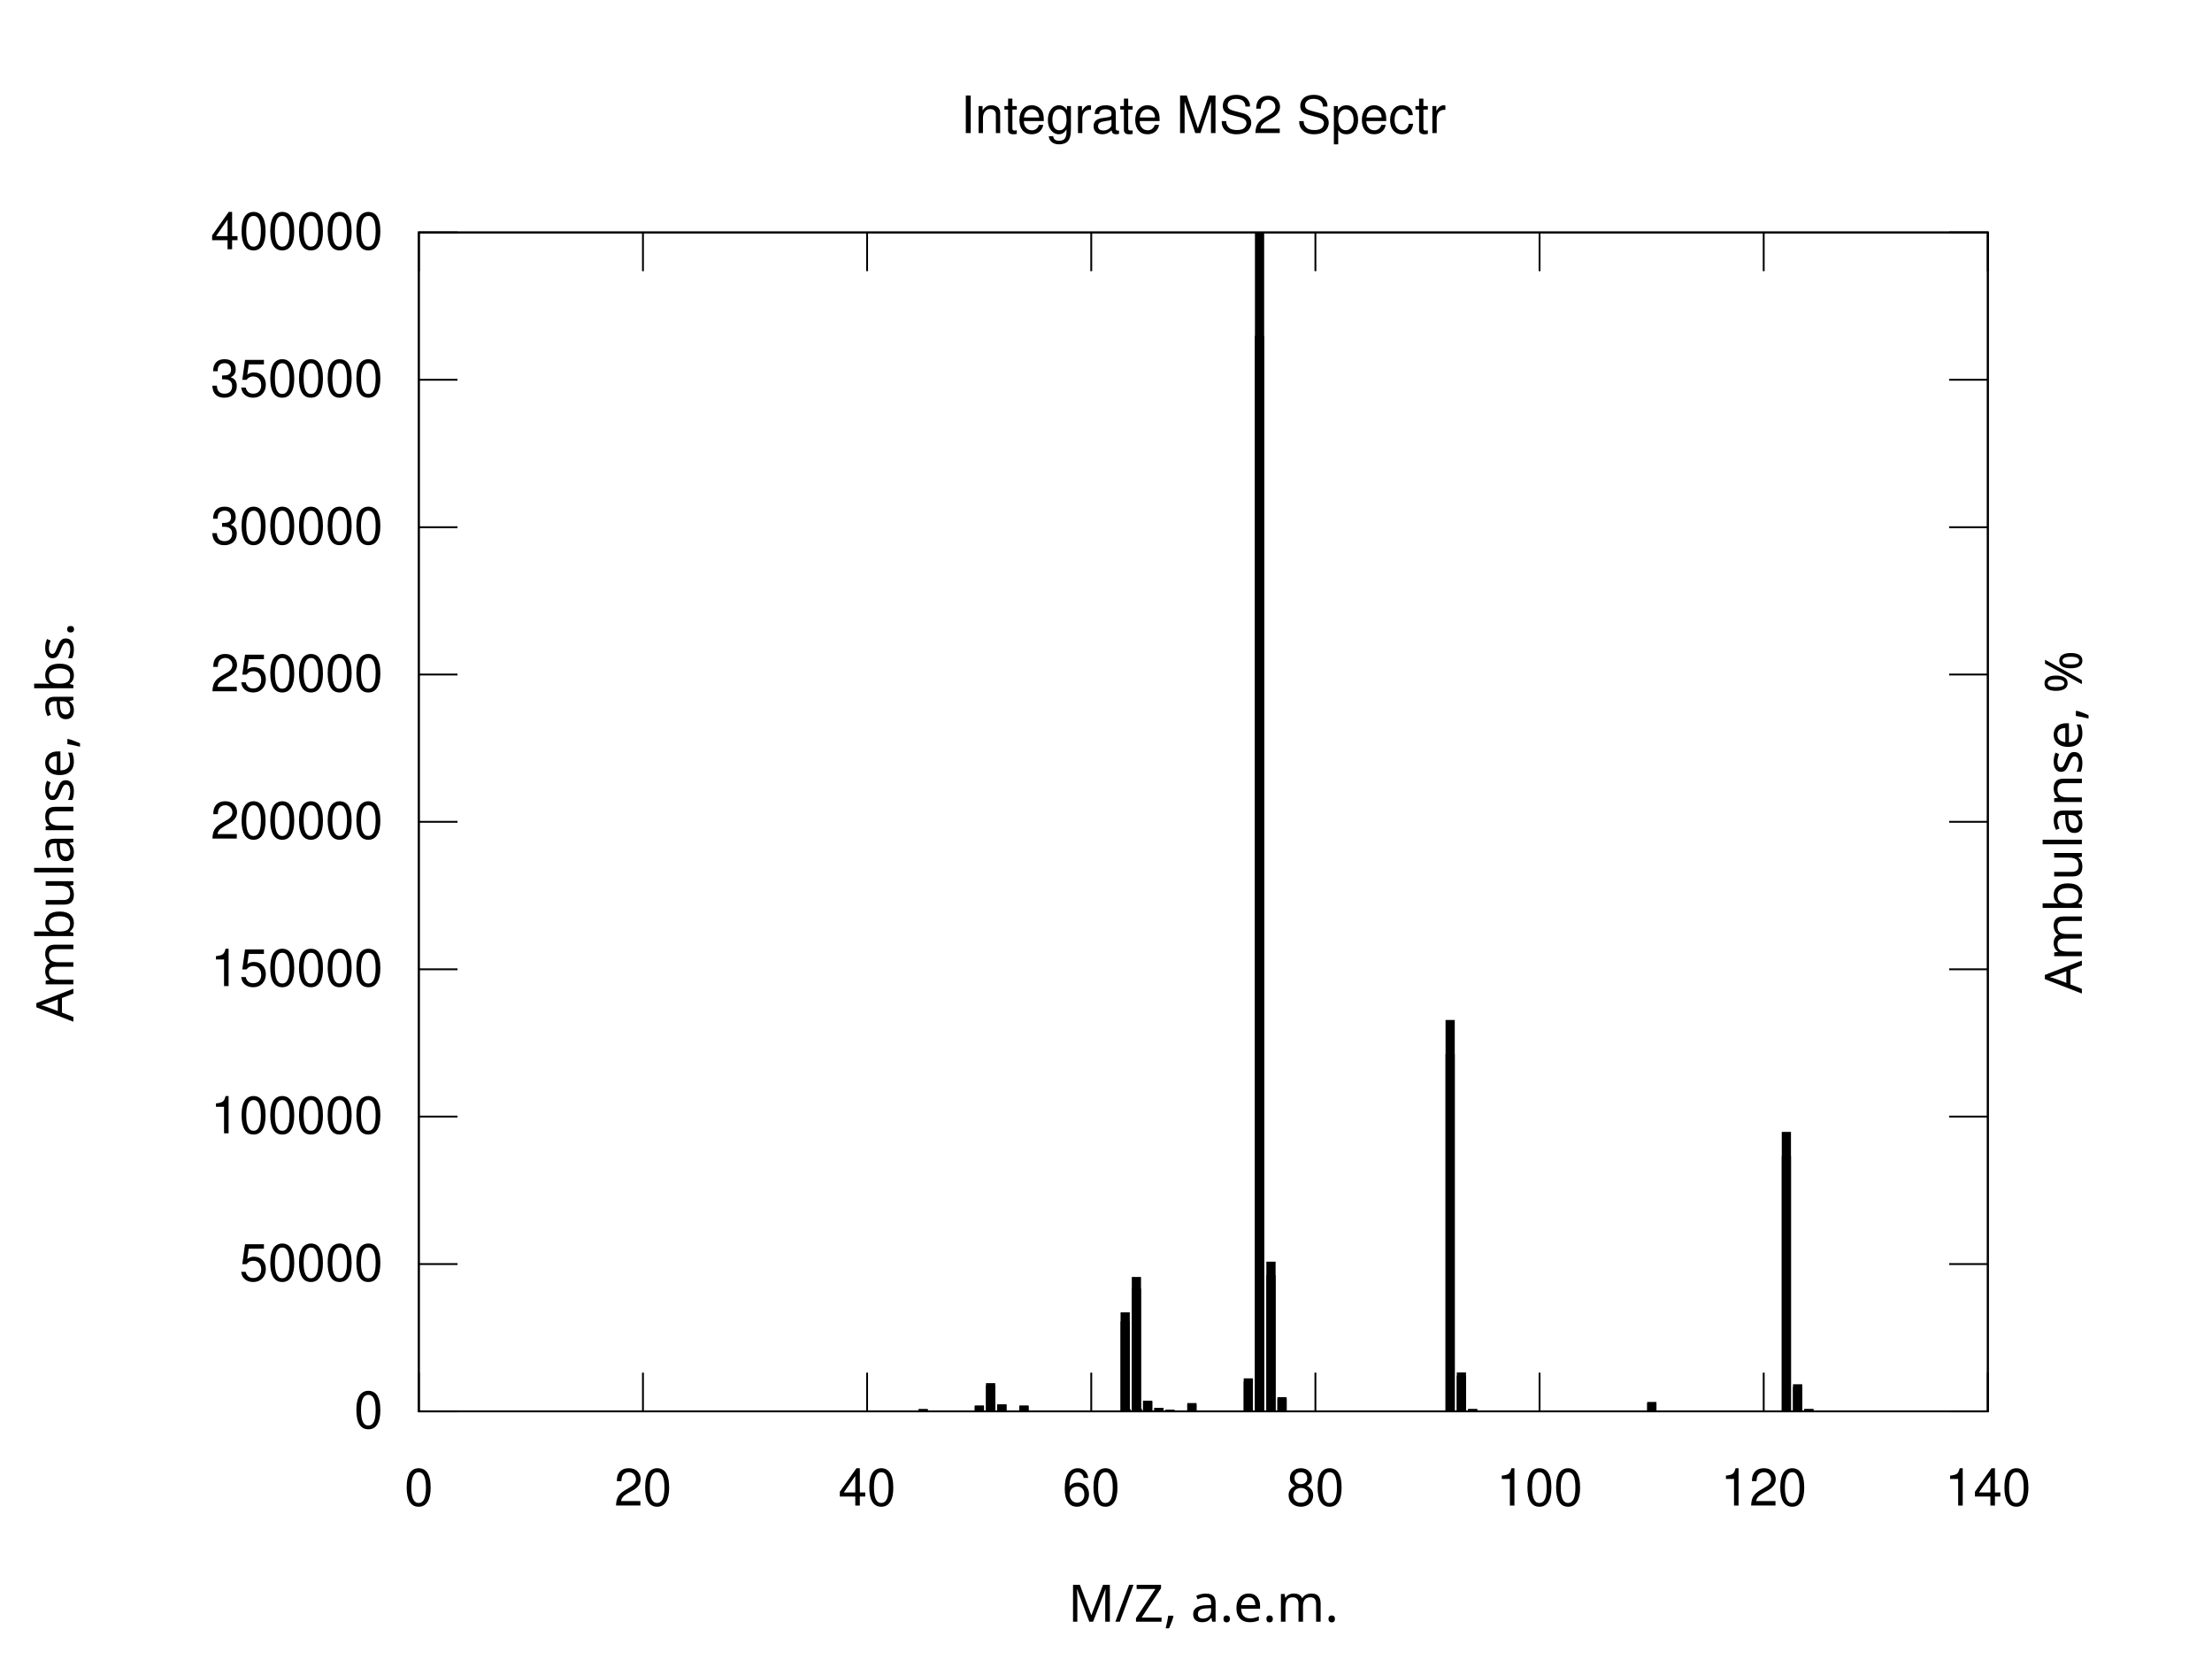
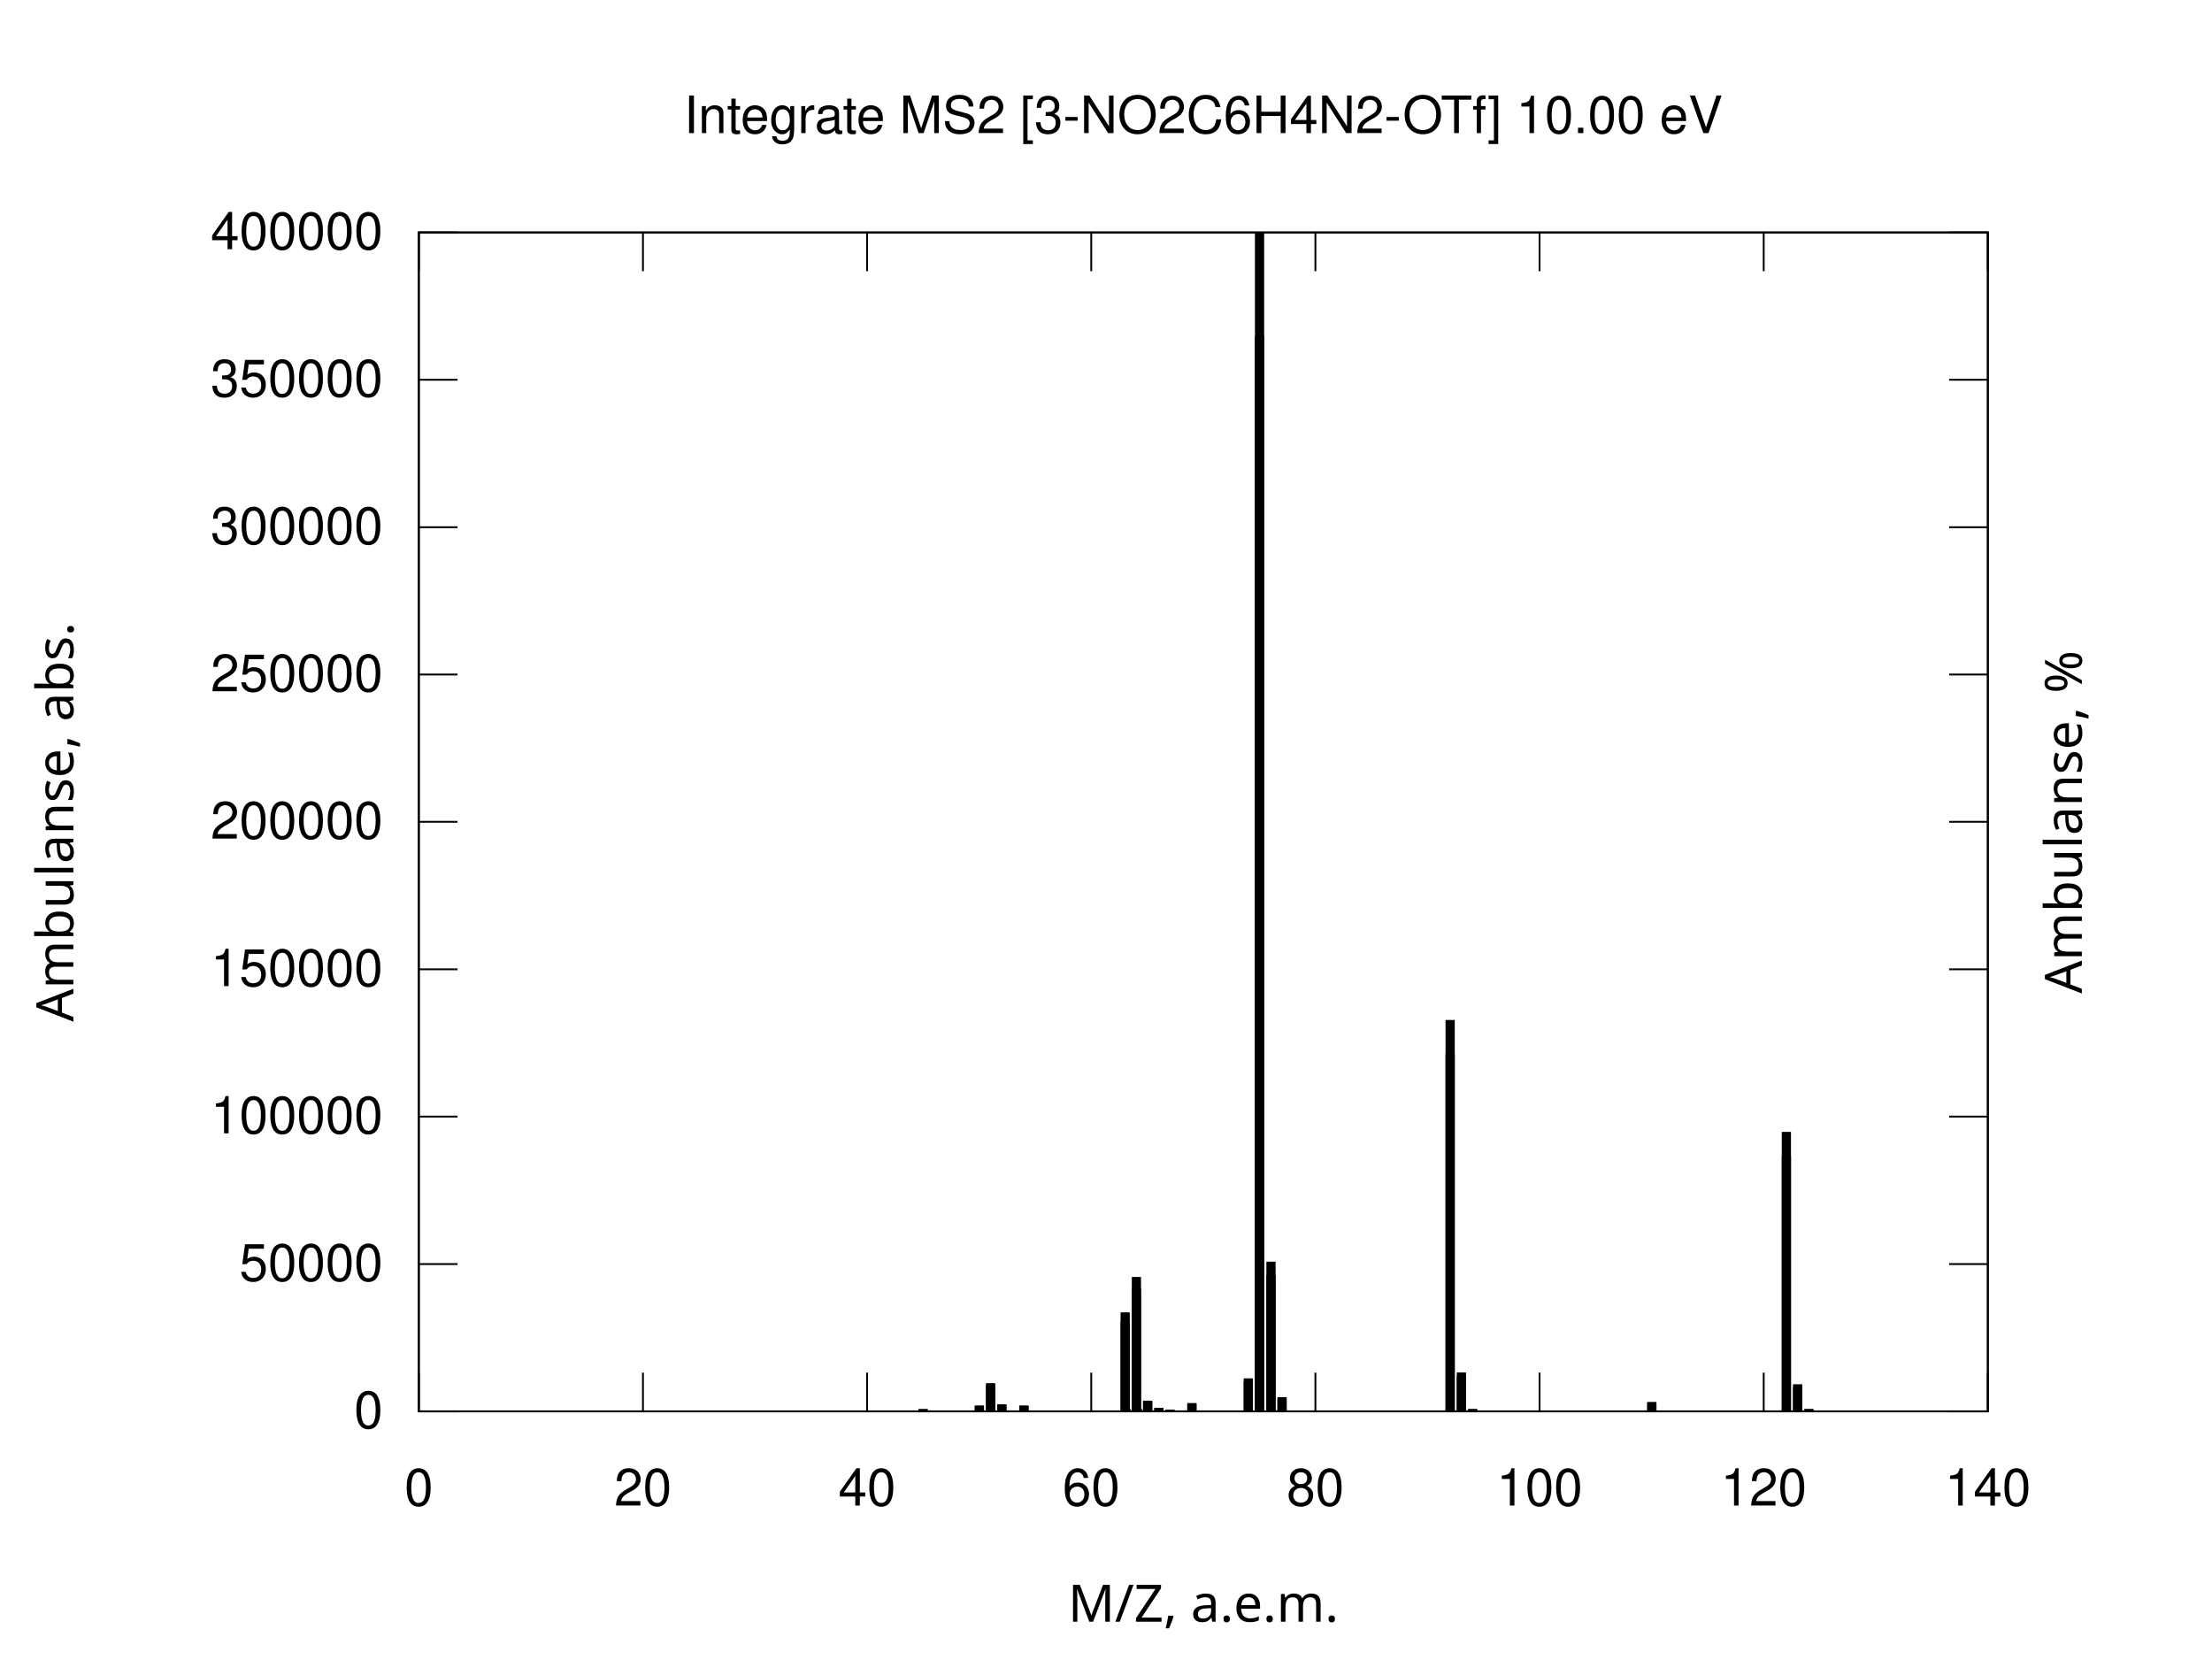
<svg xmlns="http://www.w3.org/2000/svg" xmlns:xlink="http://www.w3.org/1999/xlink" width="1200" height="900" viewBox="0 0 1200 900">
  <g id="gnuplot_canvas">
    <rect x="0" y="0" width="1200" height="900" fill="none" />
    <defs>
      <circle id="gpDot" r="0.5" stroke-width="0.5" />
      <path id="gpPt0" stroke-width="0.095" stroke="currentColor" d="M-1,0 h2 M0,-1 v2" />
      <path id="gpPt1" stroke-width="0.095" stroke="currentColor" d="M-1,-1 L1,1 M1,-1 L-1,1" />
      <path id="gpPt2" stroke-width="0.095" stroke="currentColor" d="M-1,0 L1,0 M0,-1 L0,1 M-1,-1 L1,1 M-1,1 L1,-1" />
      <rect id="gpPt3" stroke-width="0.095" stroke="currentColor" x="-1" y="-1" width="2" height="2" />
      <rect id="gpPt4" stroke-width="0.095" stroke="currentColor" fill="currentColor" x="-1" y="-1" width="2" height="2" />
      <circle id="gpPt5" stroke-width="0.095" stroke="currentColor" cx="0" cy="0" r="1" />
      <use xlink:href="#gpPt5" id="gpPt6" fill="currentColor" stroke="none" />
      <path id="gpPt7" stroke-width="0.095" stroke="currentColor" d="M0,-1.33 L-1.33,0.67 L1.33,0.67 z" />
      <use xlink:href="#gpPt7" id="gpPt8" fill="currentColor" stroke="none" />
      <use xlink:href="#gpPt7" id="gpPt9" stroke="currentColor" transform="rotate(180)" />
      <use xlink:href="#gpPt9" id="gpPt10" fill="currentColor" stroke="none" />
      <use xlink:href="#gpPt3" id="gpPt11" stroke="currentColor" transform="rotate(45)" />
      <use xlink:href="#gpPt11" id="gpPt12" fill="currentColor" stroke="none" />
      <path id="gpPt13" stroke-width="0.095" stroke="currentColor" d="M0,1.330 L1.265,0.411 L0.782,-1.067 L-0.782,-1.076 L-1.265,0.411 z" />
      <use xlink:href="#gpPt13" id="gpPt14" fill="currentColor" stroke="none" />
      <filter id="textbox" filterUnits="objectBoundingBox" x="0" y="0" height="1" width="1">
        <feFlood flood-color="white" flood-opacity="1" result="bgnd" />
        <feComposite in="SourceGraphic" in2="bgnd" operator="atop" />
      </filter>
      <filter id="greybox" filterUnits="objectBoundingBox" x="0" y="0" height="1" width="1">
        <feFlood flood-color="lightgrey" flood-opacity="1" result="grey" />
        <feComposite in="SourceGraphic" in2="grey" operator="atop" />
      </filter>
    </defs>
    <g fill="none" color="white" stroke="currentColor" stroke-width="1.00" stroke-linecap="butt" stroke-linejoin="miter">
</g>
    <g fill="none" color="black" stroke="currentColor" stroke-width="1.00" stroke-linecap="butt" stroke-linejoin="miter">
      <path stroke="black" d="M227.2,765.6 L248.2,765.6 M1078.4,765.6 L1057.4,765.6  " />
      <g transform="translate(207.7,774.7)" stroke="none" fill="black" font-family="Helvetica" font-size="28.00" text-anchor="end">
        <text>
          <tspan font-family="Helvetica"> 0</tspan>
        </text>
      </g>
    </g>
    <g fill="none" color="black" stroke="currentColor" stroke-width="1.00" stroke-linecap="butt" stroke-linejoin="miter">
      <path stroke="black" d="M227.2,685.7 L248.2,685.7 M1078.4,685.7 L1057.4,685.7  " />
      <g transform="translate(207.7,694.8)" stroke="none" fill="black" font-family="Helvetica" font-size="28.00" text-anchor="end">
        <text>
          <tspan font-family="Helvetica"> 50000</tspan>
        </text>
      </g>
    </g>
    <g fill="none" color="black" stroke="currentColor" stroke-width="1.00" stroke-linecap="butt" stroke-linejoin="miter">
      <path stroke="black" d="M227.2,605.7 L248.2,605.7 M1078.4,605.7 L1057.4,605.7  " />
      <g transform="translate(207.7,614.8)" stroke="none" fill="black" font-family="Helvetica" font-size="28.00" text-anchor="end">
        <text>
          <tspan font-family="Helvetica"> 100000</tspan>
        </text>
      </g>
    </g>
    <g fill="none" color="black" stroke="currentColor" stroke-width="1.00" stroke-linecap="butt" stroke-linejoin="miter">
      <path stroke="black" d="M227.2,525.8 L248.2,525.8 M1078.4,525.8 L1057.4,525.8  " />
      <g transform="translate(207.7,534.9)" stroke="none" fill="black" font-family="Helvetica" font-size="28.00" text-anchor="end">
        <text>
          <tspan font-family="Helvetica"> 150000</tspan>
        </text>
      </g>
    </g>
    <g fill="none" color="black" stroke="currentColor" stroke-width="1.00" stroke-linecap="butt" stroke-linejoin="miter">
      <path stroke="black" d="M227.2,445.8 L248.2,445.8 M1078.4,445.8 L1057.4,445.8  " />
      <g transform="translate(207.7,454.9)" stroke="none" fill="black" font-family="Helvetica" font-size="28.00" text-anchor="end">
        <text>
          <tspan font-family="Helvetica"> 200000</tspan>
        </text>
      </g>
    </g>
    <g fill="none" color="black" stroke="currentColor" stroke-width="1.00" stroke-linecap="butt" stroke-linejoin="miter">
      <path stroke="black" d="M227.2,365.9 L248.2,365.9 M1078.4,365.9 L1057.4,365.9  " />
      <g transform="translate(207.7,375.0)" stroke="none" fill="black" font-family="Helvetica" font-size="28.00" text-anchor="end">
        <text>
          <tspan font-family="Helvetica"> 250000</tspan>
        </text>
      </g>
    </g>
    <g fill="none" color="black" stroke="currentColor" stroke-width="1.00" stroke-linecap="butt" stroke-linejoin="miter">
      <path stroke="black" d="M227.2,286.0 L248.2,286.0 M1078.4,286.0 L1057.4,286.0  " />
      <g transform="translate(207.7,295.1)" stroke="none" fill="black" font-family="Helvetica" font-size="28.00" text-anchor="end">
        <text>
          <tspan font-family="Helvetica"> 300000</tspan>
        </text>
      </g>
    </g>
    <g fill="none" color="black" stroke="currentColor" stroke-width="1.00" stroke-linecap="butt" stroke-linejoin="miter">
      <path stroke="black" d="M227.2,206.0 L248.2,206.0 M1078.4,206.0 L1057.4,206.0  " />
      <g transform="translate(207.7,215.1)" stroke="none" fill="black" font-family="Helvetica" font-size="28.00" text-anchor="end">
        <text>
          <tspan font-family="Helvetica"> 350000</tspan>
        </text>
      </g>
    </g>
    <g fill="none" color="black" stroke="currentColor" stroke-width="1.00" stroke-linecap="butt" stroke-linejoin="miter">
      <path stroke="black" d="M227.2,126.1 L248.2,126.1 M1078.4,126.1 L1057.4,126.1  " />
      <g transform="translate(207.7,135.2)" stroke="none" fill="black" font-family="Helvetica" font-size="28.00" text-anchor="end">
        <text>
          <tspan font-family="Helvetica"> 400000</tspan>
        </text>
      </g>
    </g>
    <g fill="none" color="black" stroke="currentColor" stroke-width="1.00" stroke-linecap="butt" stroke-linejoin="miter">
      <path stroke="black" d="M227.2,765.6 L227.2,744.6 M227.2,126.1 L227.2,147.1  " />
      <g transform="translate(227.2,816.7)" stroke="none" fill="black" font-family="Helvetica" font-size="28.00" text-anchor="middle">
        <text>
          <tspan font-family="Helvetica"> 0</tspan>
        </text>
      </g>
    </g>
    <g fill="none" color="black" stroke="currentColor" stroke-width="1.00" stroke-linecap="butt" stroke-linejoin="miter">
      <path stroke="black" d="M348.8,765.6 L348.8,744.6 M348.8,126.1 L348.8,147.1  " />
      <g transform="translate(348.8,816.7)" stroke="none" fill="black" font-family="Helvetica" font-size="28.00" text-anchor="middle">
        <text>
          <tspan font-family="Helvetica"> 20</tspan>
        </text>
      </g>
    </g>
    <g fill="none" color="black" stroke="currentColor" stroke-width="1.00" stroke-linecap="butt" stroke-linejoin="miter">
      <path stroke="black" d="M470.4,765.6 L470.4,744.6 M470.4,126.1 L470.4,147.1  " />
      <g transform="translate(470.4,816.7)" stroke="none" fill="black" font-family="Helvetica" font-size="28.00" text-anchor="middle">
        <text>
          <tspan font-family="Helvetica"> 40</tspan>
        </text>
      </g>
    </g>
    <g fill="none" color="black" stroke="currentColor" stroke-width="1.00" stroke-linecap="butt" stroke-linejoin="miter">
      <path stroke="black" d="M592.0,765.6 L592.0,744.6 M592.0,126.1 L592.0,147.1  " />
      <g transform="translate(592.0,816.7)" stroke="none" fill="black" font-family="Helvetica" font-size="28.00" text-anchor="middle">
        <text>
          <tspan font-family="Helvetica"> 60</tspan>
        </text>
      </g>
    </g>
    <g fill="none" color="black" stroke="currentColor" stroke-width="1.00" stroke-linecap="butt" stroke-linejoin="miter">
      <path stroke="black" d="M713.6,765.6 L713.6,744.6 M713.6,126.1 L713.6,147.1  " />
      <g transform="translate(713.6,816.7)" stroke="none" fill="black" font-family="Helvetica" font-size="28.00" text-anchor="middle">
        <text>
          <tspan font-family="Helvetica"> 80</tspan>
        </text>
      </g>
    </g>
    <g fill="none" color="black" stroke="currentColor" stroke-width="1.00" stroke-linecap="butt" stroke-linejoin="miter">
      <path stroke="black" d="M835.2,765.6 L835.2,744.6 M835.2,126.1 L835.2,147.1  " />
      <g transform="translate(835.2,816.7)" stroke="none" fill="black" font-family="Helvetica" font-size="28.00" text-anchor="middle">
        <text>
          <tspan font-family="Helvetica"> 100</tspan>
        </text>
      </g>
    </g>
    <g fill="none" color="black" stroke="currentColor" stroke-width="1.00" stroke-linecap="butt" stroke-linejoin="miter">
      <path stroke="black" d="M956.8,765.6 L956.8,744.6 M956.8,126.1 L956.8,147.1  " />
      <g transform="translate(956.8,816.7)" stroke="none" fill="black" font-family="Helvetica" font-size="28.00" text-anchor="middle">
        <text>
          <tspan font-family="Helvetica"> 120</tspan>
        </text>
      </g>
    </g>
    <g fill="none" color="black" stroke="currentColor" stroke-width="1.00" stroke-linecap="butt" stroke-linejoin="miter">
      <path stroke="black" d="M1078.4,765.6 L1078.4,744.6 M1078.4,126.1 L1078.4,147.1  " />
      <g transform="translate(1078.4,816.7)" stroke="none" fill="black" font-family="Helvetica" font-size="28.00" text-anchor="middle">
        <text>
          <tspan font-family="Helvetica"> 140</tspan>
        </text>
      </g>
    </g>
    <g fill="none" color="black" stroke="currentColor" stroke-width="1.00" stroke-linecap="butt" stroke-linejoin="miter">
</g>
    <g fill="none" color="black" stroke="currentColor" stroke-width="1.00" stroke-linecap="butt" stroke-linejoin="miter">
      <path stroke="black" d="M227.2,126.1 L227.2,765.6 L1078.4,765.6 L1078.4,126.1 L227.2,126.1 Z  " />
    </g>
    <g fill="none" color="black" stroke="currentColor" stroke-width="1.00" stroke-linecap="butt" stroke-linejoin="miter">
      <g transform="translate(39.8,445.9) rotate(270)" stroke="none" fill="black" font-family="Helvetica-Bold" font-size="28.00" text-anchor="middle">
        <text>
          <tspan font-family="Helvetica-Bold">Ambulanse, abs.</tspan>
        </text>
      </g>
    </g>
    <g fill="none" color="black" stroke="currentColor" stroke-width="1.00" stroke-linecap="butt" stroke-linejoin="miter">
      <g transform="translate(1129.4,445.9) rotate(270)" stroke="none" fill="black" font-family="Helvetica-Bold" font-size="28.00" text-anchor="middle">
        <text>
          <tspan font-family="Helvetica-Bold">Ambulanse, %</tspan>
        </text>
      </g>
    </g>
    <g fill="none" color="black" stroke="currentColor" stroke-width="1.00" stroke-linecap="butt" stroke-linejoin="miter">
      <g transform="translate(652.8,879.7)" stroke="none" fill="black" font-family="Helvetica-Bold" font-size="28.00" text-anchor="middle">
        <text>
          <tspan font-family="Helvetica-Bold">M/Z, a.e.m.</tspan>
        </text>
      </g>
    </g>
    <g fill="none" color="black" stroke="currentColor" stroke-width="1.00" stroke-linecap="butt" stroke-linejoin="miter">
      <g transform="translate(652.8,72.2)" stroke="none" fill="black" font-family="Helvetica" font-size="28.00" text-anchor="middle">
        <text>
-           <tspan font-family="Helvetica">Integrate MS2 Spectr</tspan>
+           <tspan font-family="Helvetica">Integrate MS2 [3-NO2C6H4N2-OTf] 10.00 eV</tspan>
        </text>
      </g>
    </g>
    <g id="gnuplot_plot_1">
      <g fill="none" color="white" stroke="black" stroke-width="5.00" stroke-linecap="butt" stroke-linejoin="miter">
</g>
      <g fill="none" color="black" stroke="currentColor" stroke-width="5.00" stroke-linecap="butt" stroke-linejoin="miter">
        <path stroke="black" d="M500.8,765.6 L500.8,764.6 M531.3,765.6 L531.3,762.8 M537.4,765.6 L537.4,751.5 M543.5,765.6 L543.5,761.9   M555.5,765.6 L555.5,762.8 M610.4,765.6 L610.4,716.9 M610.8,765.6 L610.8,764.7 M616.5,765.6 L616.5,699.0   M616.9,765.6 L616.9,764.2 M622.6,765.6 L622.6,760.2 M628.7,765.6 L628.7,763.9 M634.7,765.6 L634.7,764.7   M646.6,765.6 L646.6,761.6 M677.2,765.6 L677.2,749.4 M683.3,765.6 L683.3,182.2 M689.5,765.6 L689.5,691.7   M695.5,765.6 L695.5,758.8 M786.7,765.6 L786.7,571.7 M792.8,765.6 L792.8,746.3 M798.9,765.6 L798.9,764.5   M896.1,765.6 L896.1,761.1 M969.1,765.6 L969.1,627.2 M975.2,765.6 L975.2,752.2 M981.3,765.6 L981.3,764.5    " />
      </g>
    </g>
    <g id="gnuplot_plot_2">
      <g fill="none" color="black" stroke="currentColor" stroke-width="5.00" stroke-linecap="butt" stroke-linejoin="miter">
        <path stroke="black" d="M500.8,765.6 L500.8,764.3 M531.3,765.6 L531.3,762.4 M537.4,765.6 L537.4,750.3 M543.5,765.6 L543.5,761.8   M555.5,765.6 L555.5,762.4 M610.4,765.6 L610.4,711.9 M610.8,765.6 L610.8,764.3 M616.5,765.6 L616.5,692.7   M616.9,765.6 L616.9,764.3 M622.6,765.6 L622.6,759.8 M628.7,765.6 L628.7,763.7 M634.7,765.6 L634.7,765.0   M646.6,765.6 L646.6,761.1 M677.2,765.6 L677.2,747.7 M683.3,765.6 L683.3,126.1 M689.5,765.6 L689.5,684.4   M695.5,765.6 L695.5,757.9 M786.7,765.6 L786.7,553.3 M792.8,765.6 L792.8,744.5 M798.9,765.6 L798.9,764.3   M896.1,765.6 L896.1,760.5 M969.1,765.6 L969.1,614.0 M975.2,765.6 L975.2,750.9 M981.3,765.6 L981.3,764.3    " />
      </g>
    </g>
    <g fill="none" color="white" stroke="black" stroke-width="2.00" stroke-linecap="butt" stroke-linejoin="miter">
</g>
    <g fill="none" color="black" stroke="currentColor" stroke-width="2.00" stroke-linecap="butt" stroke-linejoin="miter">
</g>
    <g fill="none" color="black" stroke="black" stroke-width="1.00" stroke-linecap="butt" stroke-linejoin="miter">
</g>
    <g fill="none" color="black" stroke="currentColor" stroke-width="1.00" stroke-linecap="butt" stroke-linejoin="miter">
      <path stroke="black" d="M227.2,126.1 L227.2,765.6 L1078.4,765.6 L1078.4,126.1 L227.2,126.1 Z  " />
    </g>
    <g fill="none" color="black" stroke="currentColor" stroke-width="1.00" stroke-linecap="butt" stroke-linejoin="miter">
</g>
  </g>
</svg>
